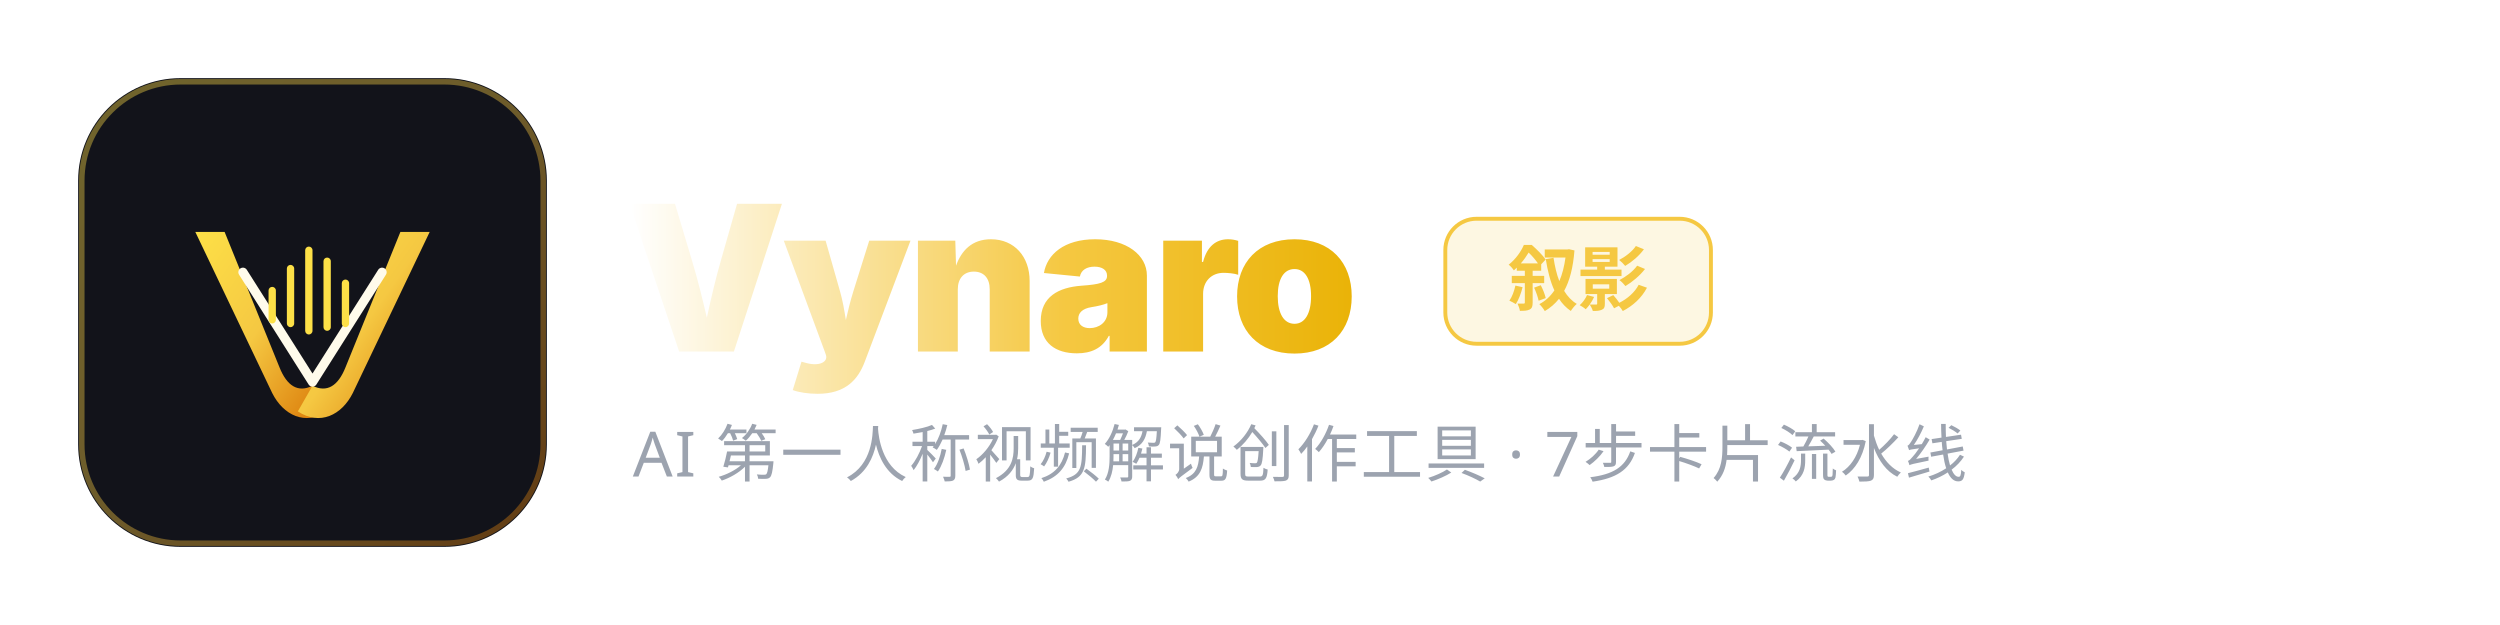
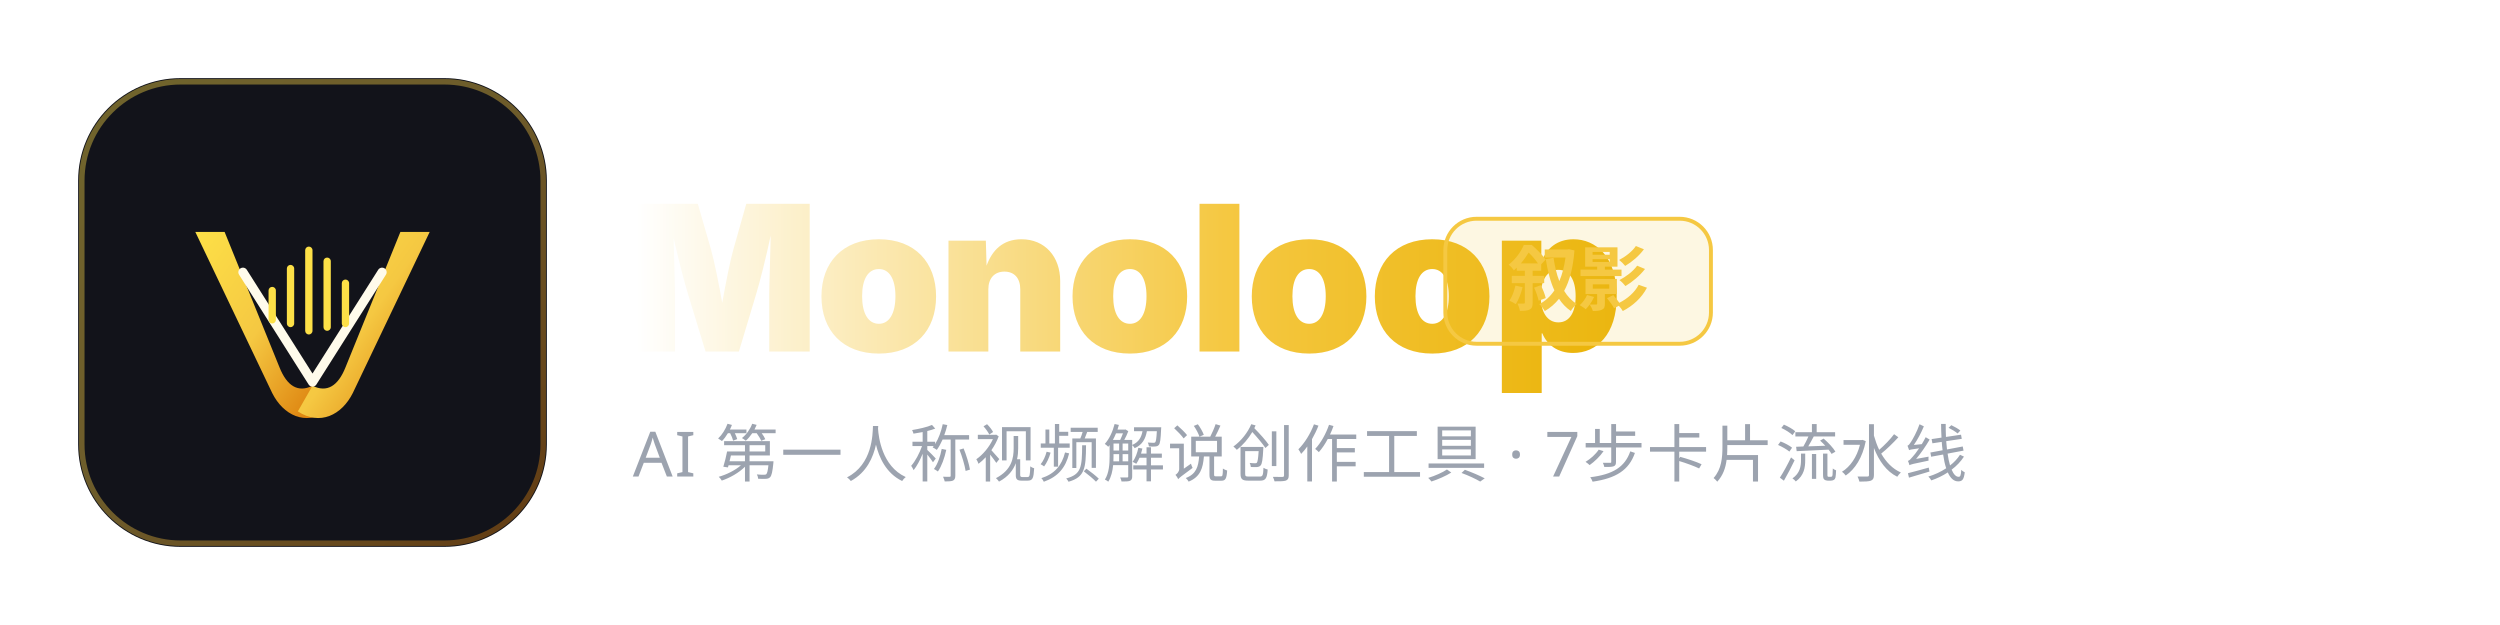
- <svg xmlns="http://www.w3.org/2000/svg" viewBox="0 0 640 160" role="img" aria-label="Vynaro horizontal logo">
+ <svg xmlns="http://www.w3.org/2000/svg" viewBox="0 0 640 160" role="img" aria-label="Monoloop horizontal logo">
  <defs>
    <linearGradient id="hzGold" x1="0%" y1="0%" x2="100%" y2="100%">
      <stop offset="0%" stop-color="#FDE047" />
      <stop offset="50%" stop-color="#F5C842" />
      <stop offset="100%" stop-color="#D97706" />
    </linearGradient>
    <linearGradient id="hzTextGold" x1="0%" y1="0%" x2="100%" y2="0%">
      <stop offset="0%" stop-color="#FFFFFF" />
      <stop offset="60%" stop-color="#F5C842" />
      <stop offset="100%" stop-color="#EAB308" />
    </linearGradient>
  </defs>
  <g transform="translate(20, 20) scale(0.46875)">
    <rect width="256" height="256" rx="56" ry="56" fill="#12131A" />
    <rect x="2" y="2" width="252" height="252" rx="54" ry="54" fill="none" stroke="url(#hzGold)" stroke-width="3" opacity="0.4" />
    <g transform="translate(128 126)">
      <path d="M -64 -42 L -22 46 C -16 58 -4 64 8 56 L 0 42 C -8 46 -14 42 -18 32 L -48 -42 Z" fill="url(#hzGold)" />
      <path d="M 64 -42 L 22 46 C 16 58 4 64 -8 56 L 0 42 C 8 46 14 42 18 32 L 48 -42 Z" fill="url(#hzGold)" />
      <path d="M -38 -20 L 0 40 L 38 -20" fill="none" stroke="#FFFBEB" stroke-width="5" stroke-linecap="round" stroke-linejoin="round" />
      <g fill="#FDE047">
        <rect x="-24" y="-12" width="4" height="20" rx="2" />
        <rect x="-14" y="-24" width="4" height="34" rx="2" />
        <rect x="-4" y="-34" width="4" height="48" rx="2" />
        <rect x="6" y="-28" width="4" height="40" rx="2" />
        <rect x="16" y="-16" width="4" height="26" rx="2" />
      </g>
    </g>
  </g>
  <g transform="translate(160, 42)">
-     <text x="0" y="48" font-family="Inter, -apple-system, BlinkMacSystemFont, 'Segoe UI', Roboto, sans-serif" font-size="52" font-weight="900" letter-spacing="-1" fill="url(#hzTextGold)">Vynaro</text>
+     <text x="0" y="48" font-family="Inter, -apple-system, BlinkMacSystemFont, 'Segoe UI', Roboto, sans-serif" font-size="52" font-weight="900" letter-spacing="-1" fill="url(#hzTextGold)">Monoloop</text>
    <rect x="210" y="14" width="68" height="32" rx="8" fill="#F5C842" fill-opacity="0.15" stroke="#F5C842" stroke-width="1" />
    <text x="244" y="36" font-family="'PingFang SC', 'Microsoft YaHei', sans-serif" font-size="18" font-weight="700" fill="#F5C842" text-anchor="middle">叙影</text>
    <text x="2" y="80" font-family="'PingFang SC', 'Microsoft YaHei', sans-serif" font-size="16" font-weight="500" fill="#9CA3AF" letter-spacing="0.5">AI 第一人称视频解说创作工具 · 7步卡片流水线</text>
  </g>
</svg>
